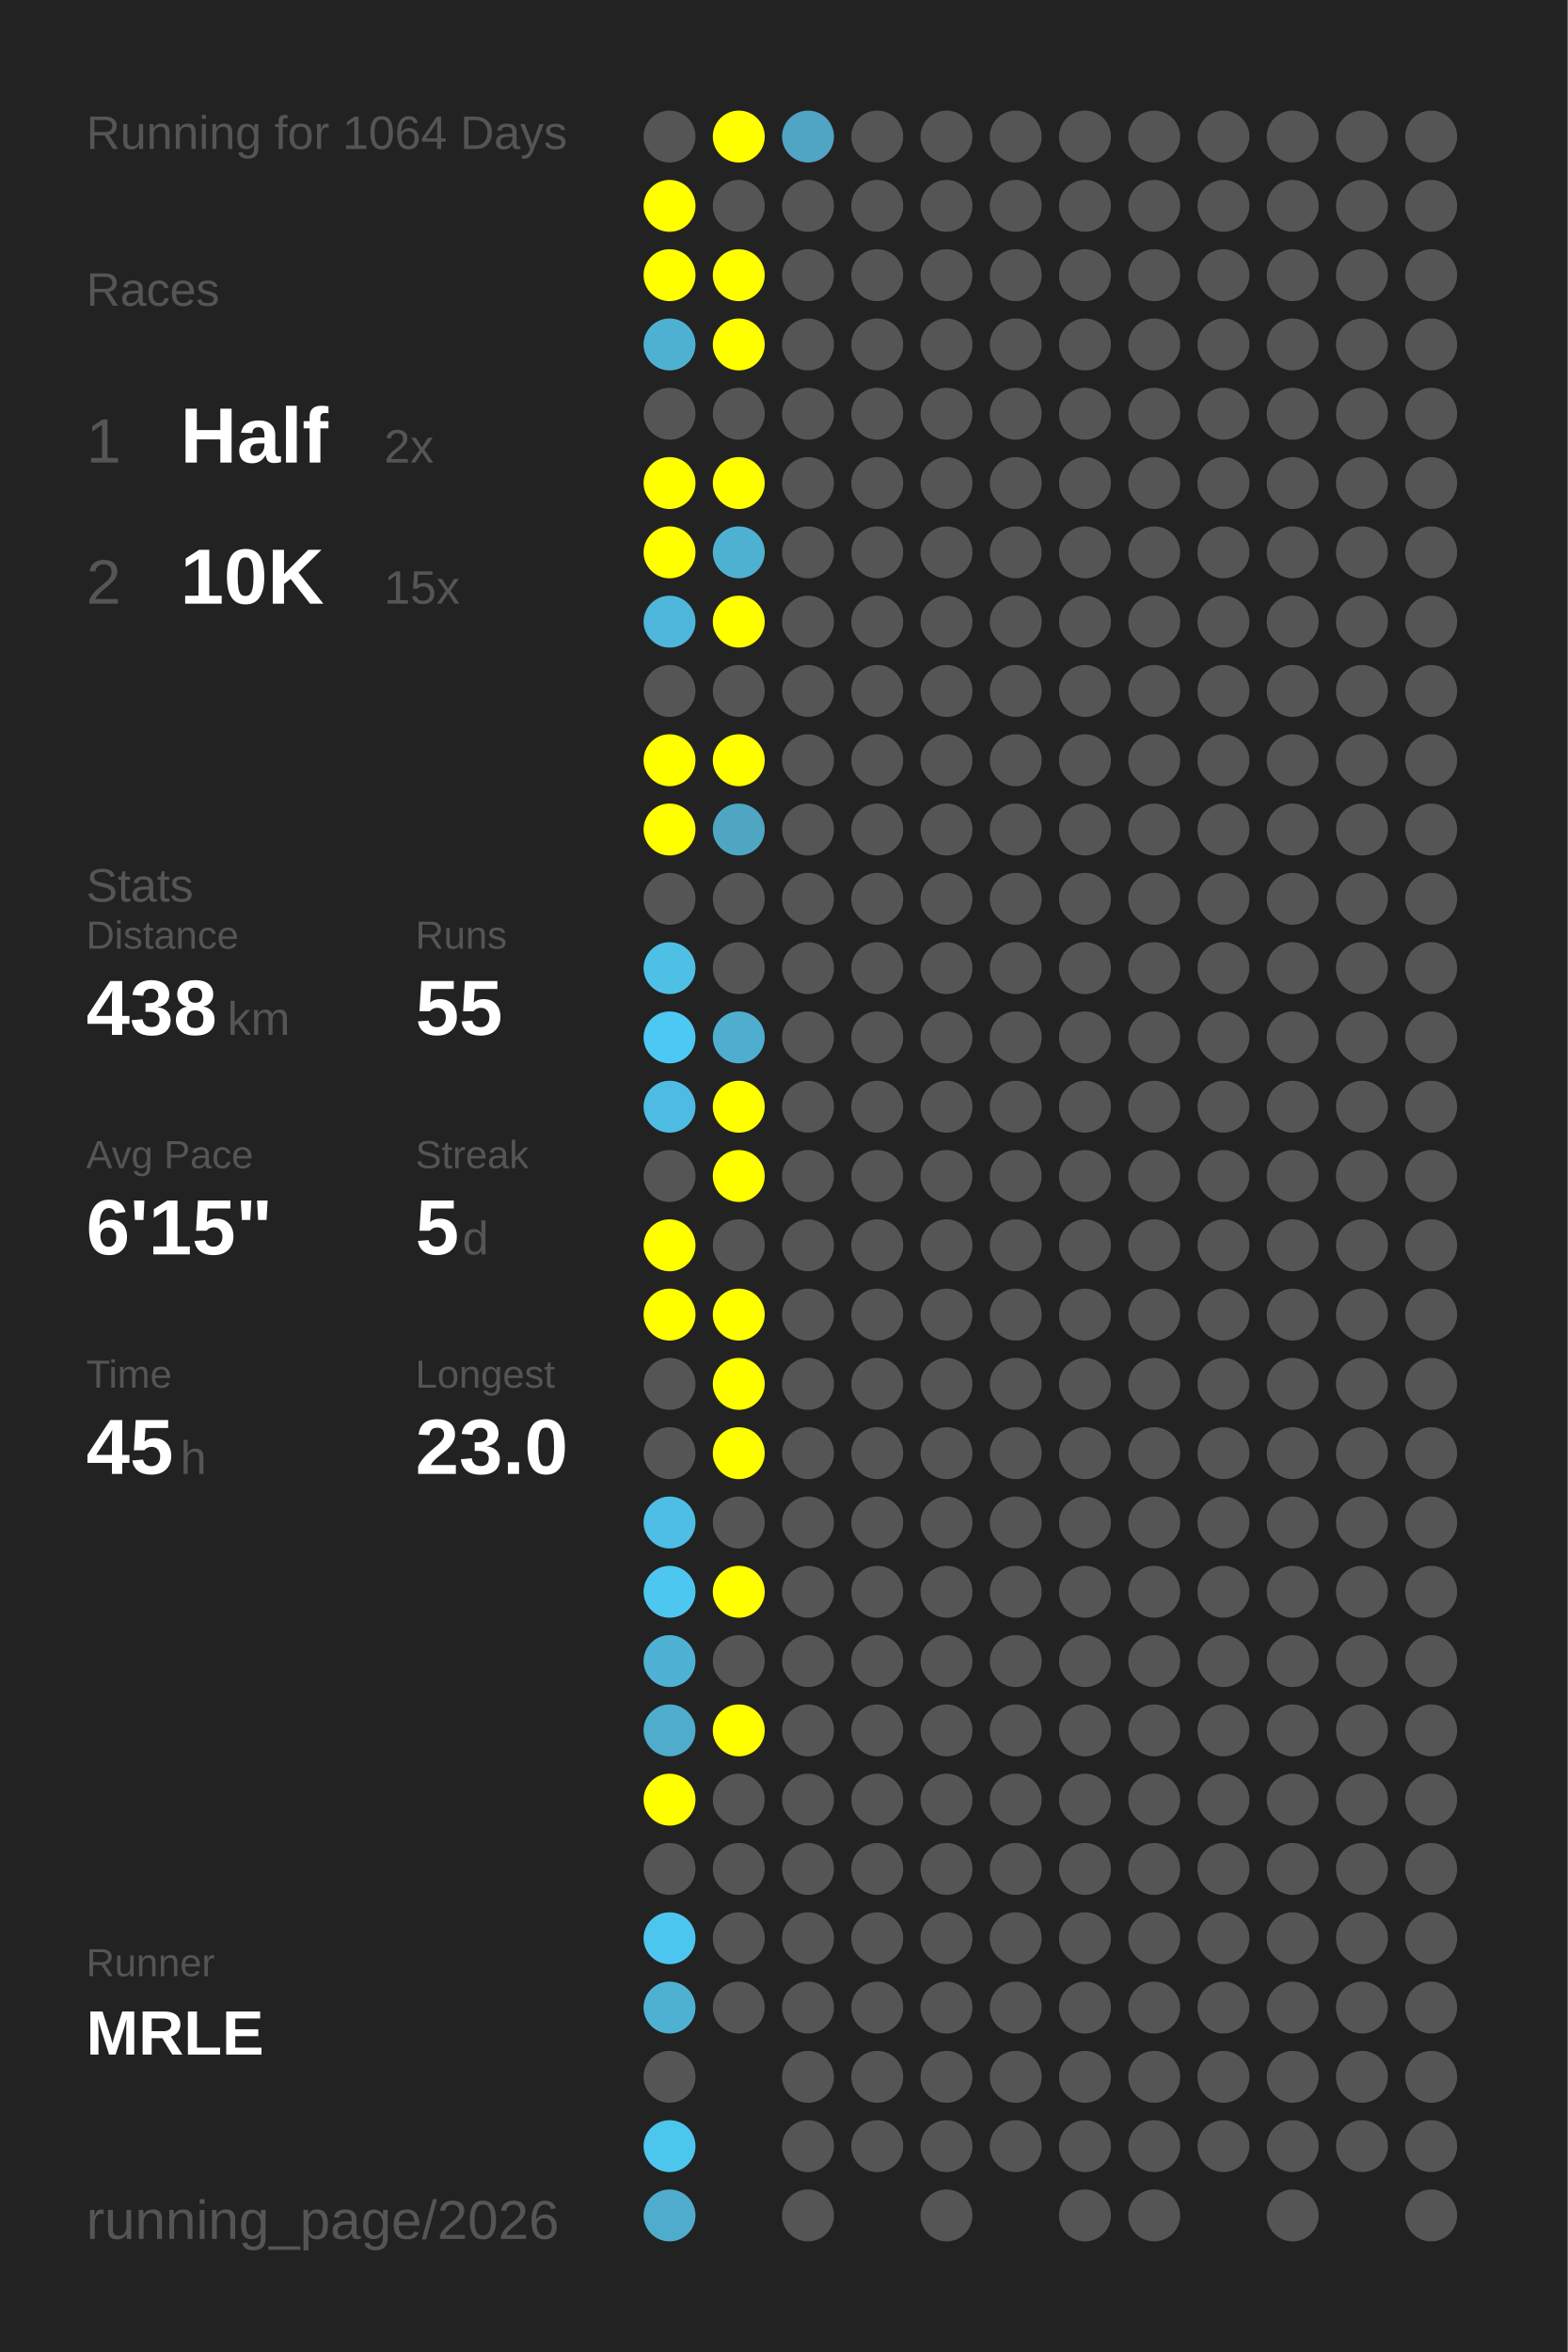
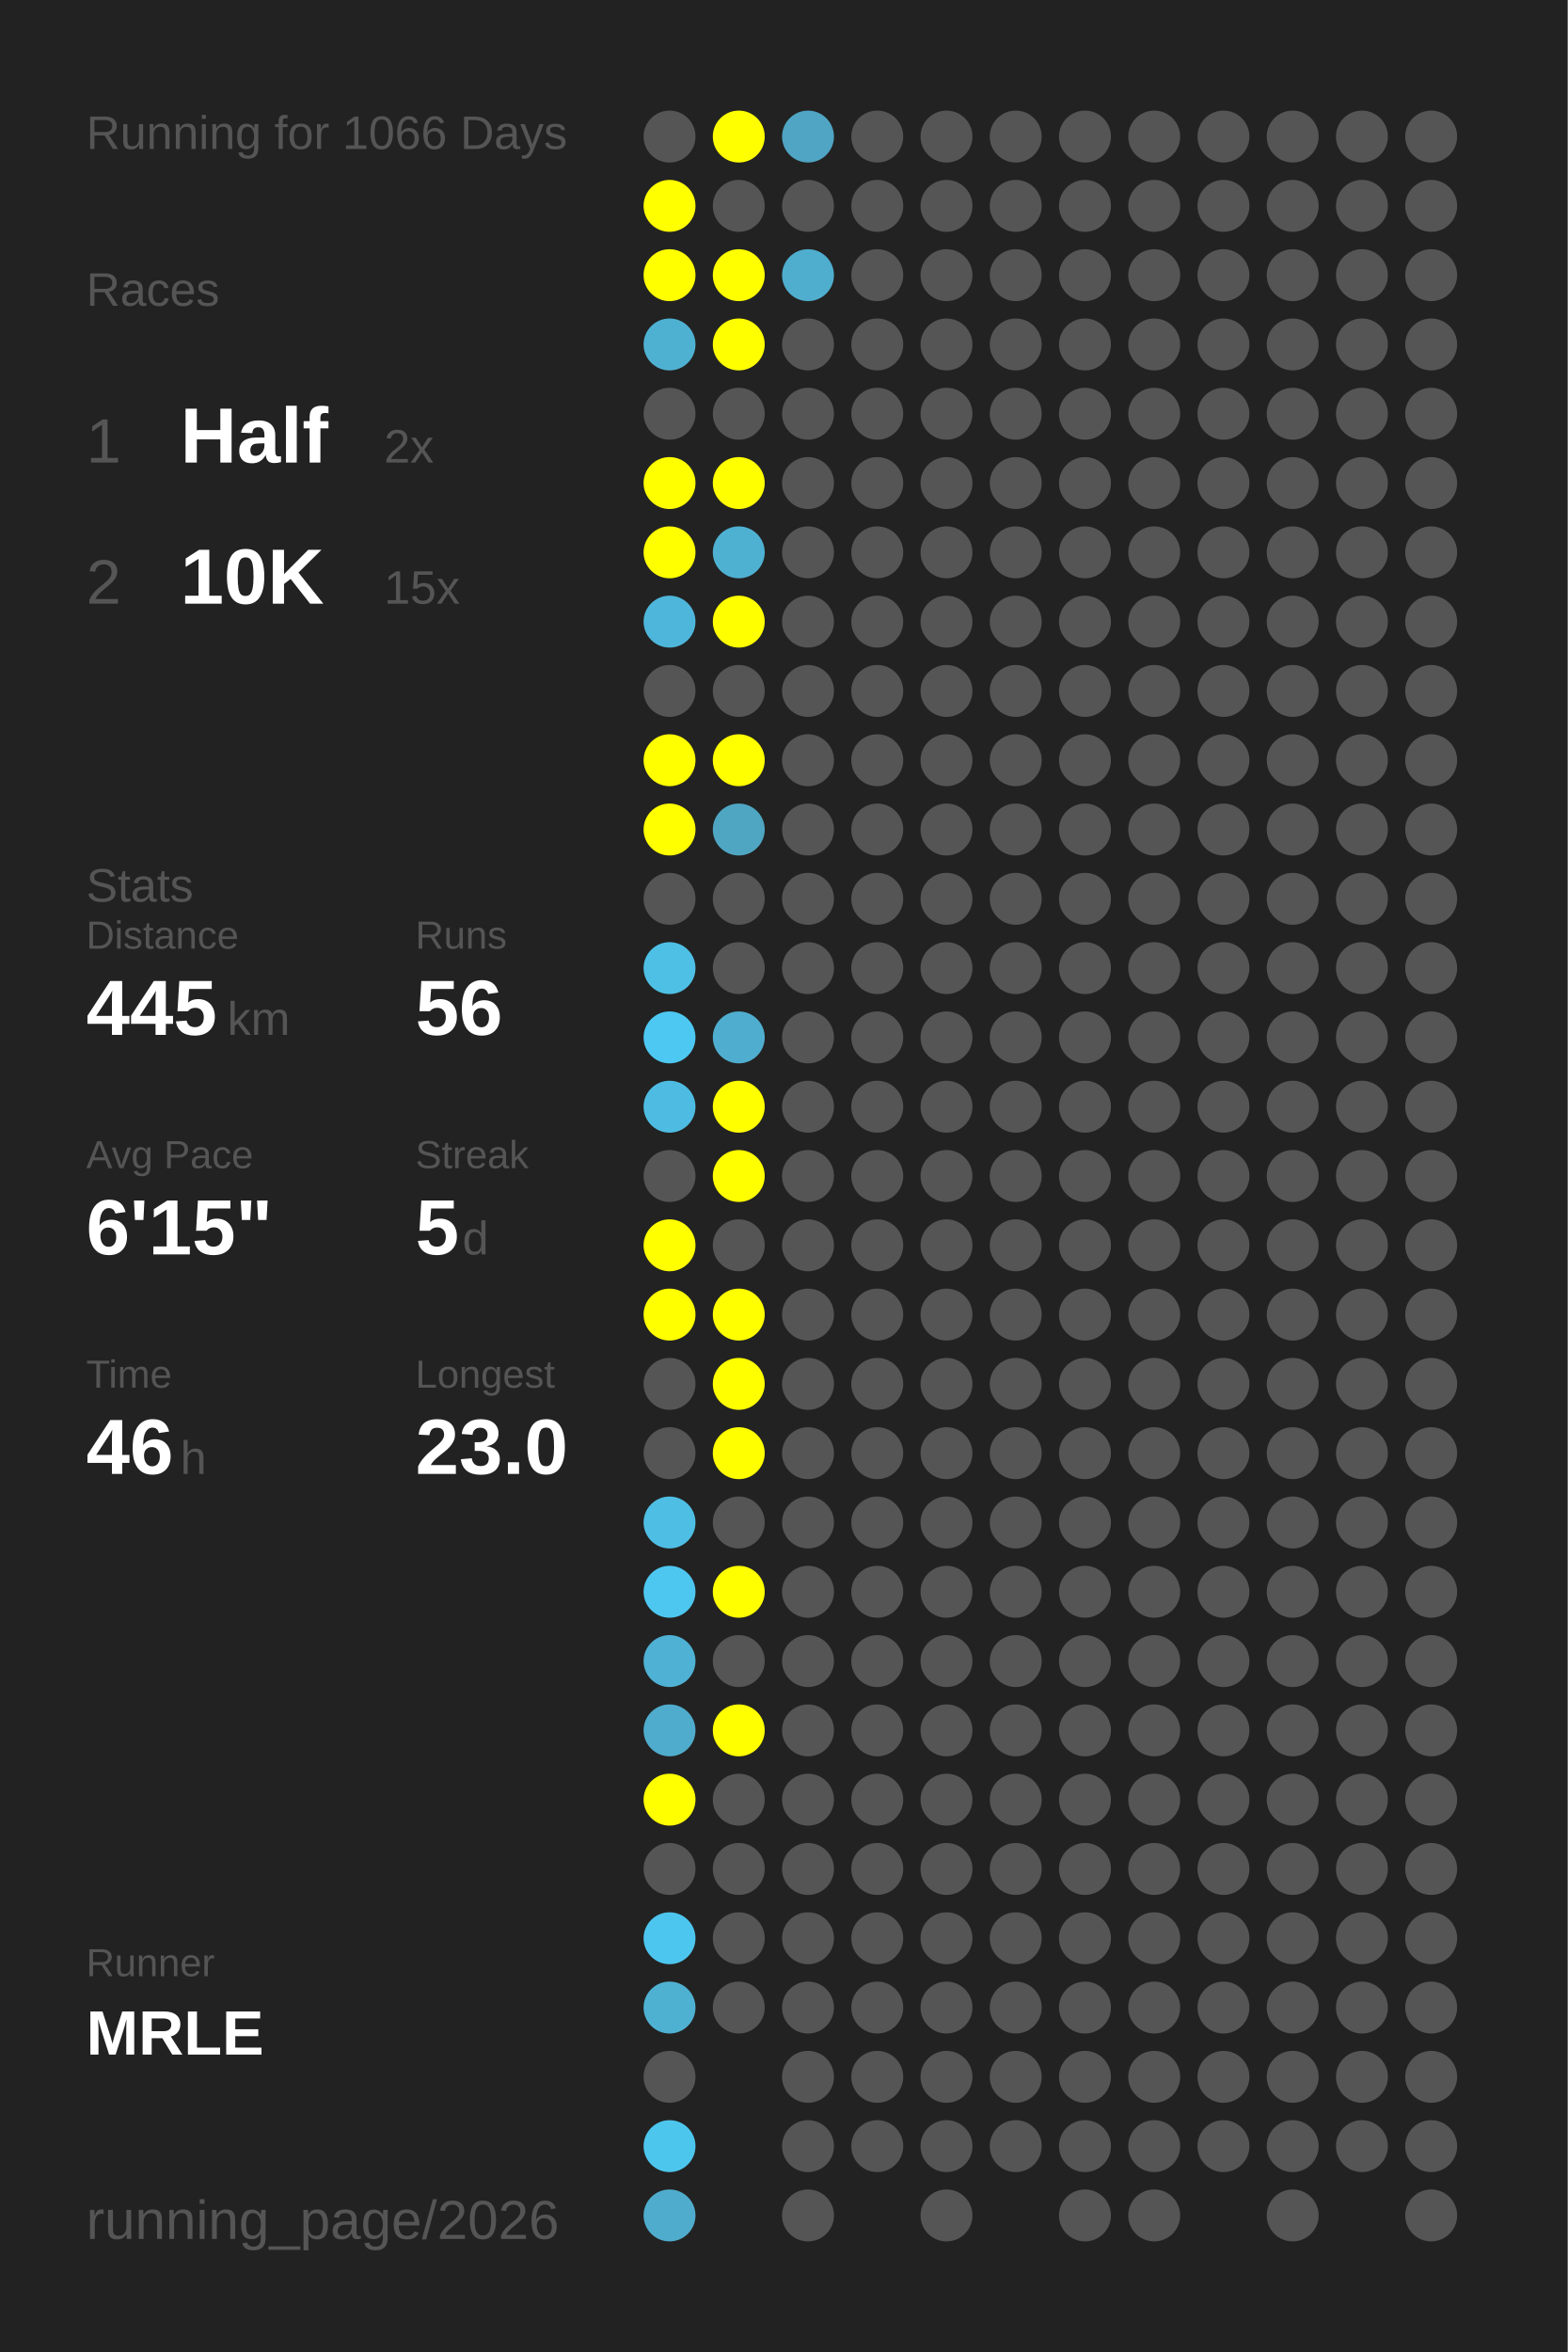
<svg xmlns="http://www.w3.org/2000/svg" baseProfile="full" height="300mm" version="1.1" viewBox="0,0,200,300" width="200mm">
  <defs />
  <rect fill="#222222" height="300" width="200" x="0" y="0" />
-   <text fill="#555555" style="font-size:6px; font-family:Arial;" x="11" y="19">Running for 1064 Days</text>
+   <text fill="#555555" style="font-size:6px; font-family:Arial;" x="11" y="19">Running for 1066 Days</text>
  <text fill="#555555" style="font-size:6px; font-family:Arial;" x="11" y="39">Races</text>
  <text fill="#555555" style="font-size:8px; font-family:Arial;" x="11" y="59">1</text>
  <text fill="#FFFFFF" style="font-size:10px; font-family:Arial; font-weight:bold;" x="23" y="59">Half</text>
  <text fill="#555555" style="font-size:6px; font-family:Arial;" x="49" y="59">2x</text>
  <text fill="#555555" style="font-size:8px; font-family:Arial;" x="11" y="77">2</text>
  <text fill="#FFFFFF" style="font-size:10px; font-family:Arial; font-weight:bold;" x="23" y="77">10K</text>
  <text fill="#555555" style="font-size:6px; font-family:Arial;" x="49" y="77">15x</text>
  <text fill="#555555" style="font-size:6px; font-family:Arial;" x="11" y="115">Stats</text>
  <text fill="#555555" style="font-size:5px; font-family:Arial;" x="11" y="121">Distance</text>
-   <text fill="#FFFFFF" style="font-size:10px; font-family:Arial; font-weight:bold;" x="11" y="132">438</text>
+   <text fill="#FFFFFF" style="font-size:10px; font-family:Arial; font-weight:bold;" x="11" y="132">445</text>
  <text fill="#555555" style="font-size:6px; font-family:Arial;" x="29" y="132">km</text>
  <text fill="#555555" style="font-size:5px; font-family:Arial;" x="53" y="121">Runs</text>
-   <text fill="#FFFFFF" style="font-size:10px; font-family:Arial; font-weight:bold;" x="53" y="132">55</text>
+   <text fill="#FFFFFF" style="font-size:10px; font-family:Arial; font-weight:bold;" x="53" y="132">56</text>
  <text fill="#555555" style="font-size:5px; font-family:Arial;" x="11" y="149">Avg Pace</text>
  <text fill="#FFFFFF" style="font-size:10px; font-family:Arial; font-weight:bold;" x="11" y="160">6'15"</text>
  <text fill="#555555" style="font-size:5px; font-family:Arial;" x="53" y="149">Streak</text>
  <text fill="#FFFFFF" style="font-size:10px; font-family:Arial; font-weight:bold;" x="53" y="160">5</text>
  <text fill="#555555" style="font-size:6px; font-family:Arial;" x="59" y="160">d</text>
  <text fill="#555555" style="font-size:5px; font-family:Arial;" x="11" y="177">Time</text>
-   <text fill="#FFFFFF" style="font-size:10px; font-family:Arial; font-weight:bold;" x="11" y="188">45</text>
+   <text fill="#FFFFFF" style="font-size:10px; font-family:Arial; font-weight:bold;" x="11" y="188">46</text>
  <text fill="#555555" style="font-size:6px; font-family:Arial;" x="23" y="188">h</text>
  <text fill="#555555" style="font-size:5px; font-family:Arial;" x="53" y="177">Longest</text>
  <text fill="#FFFFFF" style="font-size:10px; font-family:Arial; font-weight:bold;" x="53" y="188">23.0</text>
  <text fill="#555555" style="font-size:5px; font-family:Arial;" x="11" y="252.065">Runner</text>
  <text fill="#FFFFFF" style="font-size:8px; font-family:Arial; font-weight:bold;" x="11" y="262.065">MRLE</text>
  <text fill="#555555" style="font-size:7px; font-family:Arial;" x="11" y="285.581">running_page/2026</text>
  <circle cx="85.417" cy="17.419" fill="#555555" r="3.312" />
  <circle cx="85.417" cy="26.258" fill="#FFFF00" r="3.312" />
  <circle cx="85.417" cy="35.097" fill="#FFFF00" r="3.312" />
  <circle cx="85.417" cy="43.935" fill="#4fb1d2" r="3.312" />
  <circle cx="85.417" cy="52.774" fill="#555555" r="3.312" />
  <circle cx="85.417" cy="61.613" fill="#FFFF00" r="3.312" />
  <circle cx="85.417" cy="70.452" fill="#FFFF00" r="3.312" />
  <circle cx="85.417" cy="79.29" fill="#4eb6da" r="3.312" />
  <circle cx="85.417" cy="88.129" fill="#555555" r="3.312" />
  <circle cx="85.417" cy="96.968" fill="#FFFF00" r="3.312" />
  <circle cx="85.417" cy="105.806" fill="#FFFF00" r="3.312" />
  <circle cx="85.417" cy="114.645" fill="#555555" r="3.312" />
  <circle cx="85.417" cy="123.484" fill="#4ec0e6" r="3.312" />
  <circle cx="85.417" cy="132.323" fill="#4dc8f2" r="3.312" />
  <circle cx="85.417" cy="141.161" fill="#4ebce2" r="3.312" />
  <circle cx="85.417" cy="150" fill="#555555" r="3.312" />
  <circle cx="85.417" cy="158.839" fill="#FFFF00" r="3.312" />
  <circle cx="85.417" cy="167.677" fill="#FFFF00" r="3.312" />
  <circle cx="85.417" cy="176.516" fill="#555555" r="3.312" />
  <circle cx="85.417" cy="185.355" fill="#555555" r="3.312" />
  <circle cx="85.417" cy="194.194" fill="#4ebee4" r="3.312" />
  <circle cx="85.417" cy="203.032" fill="#4dc7f0" r="3.312" />
  <circle cx="85.417" cy="211.871" fill="#4fb1d3" r="3.312" />
  <circle cx="85.417" cy="220.71" fill="#4faccc" r="3.312" />
  <circle cx="85.417" cy="229.548" fill="#FFFF00" r="3.312" />
  <circle cx="85.417" cy="238.387" fill="#555555" r="3.312" />
  <circle cx="85.417" cy="247.226" fill="#4dc6ef" r="3.312" />
  <circle cx="85.417" cy="256.065" fill="#4fb1d2" r="3.312" />
  <circle cx="85.417" cy="264.903" fill="#555555" r="3.312" />
  <circle cx="85.417" cy="273.742" fill="#4dc6ee" r="3.312" />
  <circle cx="85.417" cy="282.581" fill="#4faccc" r="3.312" />
  <circle cx="94.25" cy="17.419" fill="#FFFF00" r="3.312" />
  <circle cx="94.25" cy="26.258" fill="#555555" r="3.312" />
  <circle cx="94.25" cy="35.097" fill="#FFFF00" r="3.312" />
  <circle cx="94.25" cy="43.935" fill="#FFFF00" r="3.312" />
  <circle cx="94.25" cy="52.774" fill="#555555" r="3.312" />
  <circle cx="94.25" cy="61.613" fill="#FFFF00" r="3.312" />
  <circle cx="94.25" cy="70.452" fill="#4fb1d2" r="3.312" />
  <circle cx="94.25" cy="79.29" fill="#FFFF00" r="3.312" />
  <circle cx="94.25" cy="88.129" fill="#555555" r="3.312" />
  <circle cx="94.25" cy="96.968" fill="#FFFF00" r="3.312" />
  <circle cx="94.25" cy="105.806" fill="#4fa6c3" r="3.312" />
  <circle cx="94.25" cy="114.645" fill="#555555" r="3.312" />
  <circle cx="94.25" cy="123.484" fill="#555555" r="3.312" />
  <circle cx="94.25" cy="132.323" fill="#4faecf" r="3.312" />
  <circle cx="94.25" cy="141.161" fill="#FFFF00" r="3.312" />
  <circle cx="94.25" cy="150" fill="#FFFF00" r="3.312" />
  <circle cx="94.25" cy="158.839" fill="#555555" r="3.312" />
  <circle cx="94.25" cy="167.677" fill="#FFFF00" r="3.312" />
  <circle cx="94.25" cy="176.516" fill="#FFFF00" r="3.312" />
  <circle cx="94.25" cy="185.355" fill="#FFFF00" r="3.312" />
  <circle cx="94.25" cy="194.194" fill="#555555" r="3.312" />
  <circle cx="94.25" cy="203.032" fill="#FFFF00" r="3.312" />
  <circle cx="94.25" cy="211.871" fill="#555555" r="3.312" />
  <circle cx="94.25" cy="220.71" fill="#FFFF00" r="3.312" />
  <circle cx="94.25" cy="229.548" fill="#555555" r="3.312" />
  <circle cx="94.25" cy="238.387" fill="#555555" r="3.312" />
  <circle cx="94.25" cy="247.226" fill="#555555" r="3.312" />
  <circle cx="94.25" cy="256.065" fill="#555555" r="3.312" />
  <circle cx="103.083" cy="17.419" fill="#4fa5c3" r="3.312" />
  <circle cx="103.083" cy="26.258" fill="#555555" r="3.312" />
-   <circle cx="103.083" cy="35.097" fill="#555555" r="3.312" />
+   <circle cx="103.083" cy="35.097" fill="#4faece" r="3.312" />
  <circle cx="103.083" cy="43.935" fill="#555555" r="3.312" />
  <circle cx="103.083" cy="52.774" fill="#555555" r="3.312" />
  <circle cx="103.083" cy="61.613" fill="#555555" r="3.312" />
  <circle cx="103.083" cy="70.452" fill="#555555" r="3.312" />
  <circle cx="103.083" cy="79.29" fill="#555555" r="3.312" />
  <circle cx="103.083" cy="88.129" fill="#555555" r="3.312" />
  <circle cx="103.083" cy="96.968" fill="#555555" r="3.312" />
  <circle cx="103.083" cy="105.806" fill="#555555" r="3.312" />
  <circle cx="103.083" cy="114.645" fill="#555555" r="3.312" />
  <circle cx="103.083" cy="123.484" fill="#555555" r="3.312" />
  <circle cx="103.083" cy="132.323" fill="#555555" r="3.312" />
  <circle cx="103.083" cy="141.161" fill="#555555" r="3.312" />
  <circle cx="103.083" cy="150" fill="#555555" r="3.312" />
  <circle cx="103.083" cy="158.839" fill="#555555" r="3.312" />
  <circle cx="103.083" cy="167.677" fill="#555555" r="3.312" />
  <circle cx="103.083" cy="176.516" fill="#555555" r="3.312" />
  <circle cx="103.083" cy="185.355" fill="#555555" r="3.312" />
  <circle cx="103.083" cy="194.194" fill="#555555" r="3.312" />
  <circle cx="103.083" cy="203.032" fill="#555555" r="3.312" />
  <circle cx="103.083" cy="211.871" fill="#555555" r="3.312" />
  <circle cx="103.083" cy="220.71" fill="#555555" r="3.312" />
  <circle cx="103.083" cy="229.548" fill="#555555" r="3.312" />
  <circle cx="103.083" cy="238.387" fill="#555555" r="3.312" />
  <circle cx="103.083" cy="247.226" fill="#555555" r="3.312" />
  <circle cx="103.083" cy="256.065" fill="#555555" r="3.312" />
  <circle cx="103.083" cy="264.903" fill="#555555" r="3.312" />
  <circle cx="103.083" cy="273.742" fill="#555555" r="3.312" />
  <circle cx="103.083" cy="282.581" fill="#555555" r="3.312" />
  <circle cx="111.917" cy="17.419" fill="#555555" r="3.312" />
  <circle cx="111.917" cy="26.258" fill="#555555" r="3.312" />
  <circle cx="111.917" cy="35.097" fill="#555555" r="3.312" />
  <circle cx="111.917" cy="43.935" fill="#555555" r="3.312" />
  <circle cx="111.917" cy="52.774" fill="#555555" r="3.312" />
  <circle cx="111.917" cy="61.613" fill="#555555" r="3.312" />
  <circle cx="111.917" cy="70.452" fill="#555555" r="3.312" />
  <circle cx="111.917" cy="79.29" fill="#555555" r="3.312" />
  <circle cx="111.917" cy="88.129" fill="#555555" r="3.312" />
  <circle cx="111.917" cy="96.968" fill="#555555" r="3.312" />
  <circle cx="111.917" cy="105.806" fill="#555555" r="3.312" />
  <circle cx="111.917" cy="114.645" fill="#555555" r="3.312" />
  <circle cx="111.917" cy="123.484" fill="#555555" r="3.312" />
  <circle cx="111.917" cy="132.323" fill="#555555" r="3.312" />
  <circle cx="111.917" cy="141.161" fill="#555555" r="3.312" />
  <circle cx="111.917" cy="150" fill="#555555" r="3.312" />
  <circle cx="111.917" cy="158.839" fill="#555555" r="3.312" />
  <circle cx="111.917" cy="167.677" fill="#555555" r="3.312" />
  <circle cx="111.917" cy="176.516" fill="#555555" r="3.312" />
  <circle cx="111.917" cy="185.355" fill="#555555" r="3.312" />
  <circle cx="111.917" cy="194.194" fill="#555555" r="3.312" />
  <circle cx="111.917" cy="203.032" fill="#555555" r="3.312" />
  <circle cx="111.917" cy="211.871" fill="#555555" r="3.312" />
  <circle cx="111.917" cy="220.71" fill="#555555" r="3.312" />
  <circle cx="111.917" cy="229.548" fill="#555555" r="3.312" />
  <circle cx="111.917" cy="238.387" fill="#555555" r="3.312" />
  <circle cx="111.917" cy="247.226" fill="#555555" r="3.312" />
  <circle cx="111.917" cy="256.065" fill="#555555" r="3.312" />
  <circle cx="111.917" cy="264.903" fill="#555555" r="3.312" />
  <circle cx="111.917" cy="273.742" fill="#555555" r="3.312" />
  <circle cx="120.75" cy="17.419" fill="#555555" r="3.312" />
  <circle cx="120.75" cy="26.258" fill="#555555" r="3.312" />
  <circle cx="120.75" cy="35.097" fill="#555555" r="3.312" />
  <circle cx="120.75" cy="43.935" fill="#555555" r="3.312" />
  <circle cx="120.75" cy="52.774" fill="#555555" r="3.312" />
  <circle cx="120.75" cy="61.613" fill="#555555" r="3.312" />
  <circle cx="120.75" cy="70.452" fill="#555555" r="3.312" />
  <circle cx="120.75" cy="79.29" fill="#555555" r="3.312" />
  <circle cx="120.75" cy="88.129" fill="#555555" r="3.312" />
  <circle cx="120.75" cy="96.968" fill="#555555" r="3.312" />
  <circle cx="120.75" cy="105.806" fill="#555555" r="3.312" />
  <circle cx="120.75" cy="114.645" fill="#555555" r="3.312" />
  <circle cx="120.75" cy="123.484" fill="#555555" r="3.312" />
  <circle cx="120.75" cy="132.323" fill="#555555" r="3.312" />
  <circle cx="120.75" cy="141.161" fill="#555555" r="3.312" />
  <circle cx="120.75" cy="150" fill="#555555" r="3.312" />
  <circle cx="120.75" cy="158.839" fill="#555555" r="3.312" />
  <circle cx="120.75" cy="167.677" fill="#555555" r="3.312" />
  <circle cx="120.75" cy="176.516" fill="#555555" r="3.312" />
  <circle cx="120.75" cy="185.355" fill="#555555" r="3.312" />
  <circle cx="120.75" cy="194.194" fill="#555555" r="3.312" />
  <circle cx="120.75" cy="203.032" fill="#555555" r="3.312" />
  <circle cx="120.75" cy="211.871" fill="#555555" r="3.312" />
  <circle cx="120.75" cy="220.71" fill="#555555" r="3.312" />
  <circle cx="120.75" cy="229.548" fill="#555555" r="3.312" />
  <circle cx="120.75" cy="238.387" fill="#555555" r="3.312" />
  <circle cx="120.75" cy="247.226" fill="#555555" r="3.312" />
  <circle cx="120.75" cy="256.065" fill="#555555" r="3.312" />
  <circle cx="120.75" cy="264.903" fill="#555555" r="3.312" />
  <circle cx="120.75" cy="273.742" fill="#555555" r="3.312" />
  <circle cx="120.75" cy="282.581" fill="#555555" r="3.312" />
  <circle cx="129.583" cy="17.419" fill="#555555" r="3.312" />
  <circle cx="129.583" cy="26.258" fill="#555555" r="3.312" />
  <circle cx="129.583" cy="35.097" fill="#555555" r="3.312" />
  <circle cx="129.583" cy="43.935" fill="#555555" r="3.312" />
  <circle cx="129.583" cy="52.774" fill="#555555" r="3.312" />
  <circle cx="129.583" cy="61.613" fill="#555555" r="3.312" />
  <circle cx="129.583" cy="70.452" fill="#555555" r="3.312" />
  <circle cx="129.583" cy="79.29" fill="#555555" r="3.312" />
  <circle cx="129.583" cy="88.129" fill="#555555" r="3.312" />
  <circle cx="129.583" cy="96.968" fill="#555555" r="3.312" />
  <circle cx="129.583" cy="105.806" fill="#555555" r="3.312" />
  <circle cx="129.583" cy="114.645" fill="#555555" r="3.312" />
  <circle cx="129.583" cy="123.484" fill="#555555" r="3.312" />
  <circle cx="129.583" cy="132.323" fill="#555555" r="3.312" />
  <circle cx="129.583" cy="141.161" fill="#555555" r="3.312" />
  <circle cx="129.583" cy="150" fill="#555555" r="3.312" />
  <circle cx="129.583" cy="158.839" fill="#555555" r="3.312" />
  <circle cx="129.583" cy="167.677" fill="#555555" r="3.312" />
  <circle cx="129.583" cy="176.516" fill="#555555" r="3.312" />
  <circle cx="129.583" cy="185.355" fill="#555555" r="3.312" />
  <circle cx="129.583" cy="194.194" fill="#555555" r="3.312" />
  <circle cx="129.583" cy="203.032" fill="#555555" r="3.312" />
  <circle cx="129.583" cy="211.871" fill="#555555" r="3.312" />
  <circle cx="129.583" cy="220.71" fill="#555555" r="3.312" />
  <circle cx="129.583" cy="229.548" fill="#555555" r="3.312" />
  <circle cx="129.583" cy="238.387" fill="#555555" r="3.312" />
  <circle cx="129.583" cy="247.226" fill="#555555" r="3.312" />
  <circle cx="129.583" cy="256.065" fill="#555555" r="3.312" />
  <circle cx="129.583" cy="264.903" fill="#555555" r="3.312" />
  <circle cx="129.583" cy="273.742" fill="#555555" r="3.312" />
  <circle cx="138.417" cy="17.419" fill="#555555" r="3.312" />
  <circle cx="138.417" cy="26.258" fill="#555555" r="3.312" />
  <circle cx="138.417" cy="35.097" fill="#555555" r="3.312" />
  <circle cx="138.417" cy="43.935" fill="#555555" r="3.312" />
  <circle cx="138.417" cy="52.774" fill="#555555" r="3.312" />
  <circle cx="138.417" cy="61.613" fill="#555555" r="3.312" />
  <circle cx="138.417" cy="70.452" fill="#555555" r="3.312" />
  <circle cx="138.417" cy="79.29" fill="#555555" r="3.312" />
  <circle cx="138.417" cy="88.129" fill="#555555" r="3.312" />
  <circle cx="138.417" cy="96.968" fill="#555555" r="3.312" />
  <circle cx="138.417" cy="105.806" fill="#555555" r="3.312" />
  <circle cx="138.417" cy="114.645" fill="#555555" r="3.312" />
  <circle cx="138.417" cy="123.484" fill="#555555" r="3.312" />
  <circle cx="138.417" cy="132.323" fill="#555555" r="3.312" />
  <circle cx="138.417" cy="141.161" fill="#555555" r="3.312" />
  <circle cx="138.417" cy="150" fill="#555555" r="3.312" />
  <circle cx="138.417" cy="158.839" fill="#555555" r="3.312" />
  <circle cx="138.417" cy="167.677" fill="#555555" r="3.312" />
  <circle cx="138.417" cy="176.516" fill="#555555" r="3.312" />
  <circle cx="138.417" cy="185.355" fill="#555555" r="3.312" />
  <circle cx="138.417" cy="194.194" fill="#555555" r="3.312" />
  <circle cx="138.417" cy="203.032" fill="#555555" r="3.312" />
  <circle cx="138.417" cy="211.871" fill="#555555" r="3.312" />
  <circle cx="138.417" cy="220.71" fill="#555555" r="3.312" />
  <circle cx="138.417" cy="229.548" fill="#555555" r="3.312" />
  <circle cx="138.417" cy="238.387" fill="#555555" r="3.312" />
  <circle cx="138.417" cy="247.226" fill="#555555" r="3.312" />
  <circle cx="138.417" cy="256.065" fill="#555555" r="3.312" />
  <circle cx="138.417" cy="264.903" fill="#555555" r="3.312" />
  <circle cx="138.417" cy="273.742" fill="#555555" r="3.312" />
  <circle cx="138.417" cy="282.581" fill="#555555" r="3.312" />
  <circle cx="147.25" cy="17.419" fill="#555555" r="3.312" />
  <circle cx="147.25" cy="26.258" fill="#555555" r="3.312" />
  <circle cx="147.25" cy="35.097" fill="#555555" r="3.312" />
  <circle cx="147.25" cy="43.935" fill="#555555" r="3.312" />
  <circle cx="147.25" cy="52.774" fill="#555555" r="3.312" />
  <circle cx="147.25" cy="61.613" fill="#555555" r="3.312" />
  <circle cx="147.25" cy="70.452" fill="#555555" r="3.312" />
  <circle cx="147.25" cy="79.29" fill="#555555" r="3.312" />
  <circle cx="147.25" cy="88.129" fill="#555555" r="3.312" />
  <circle cx="147.25" cy="96.968" fill="#555555" r="3.312" />
  <circle cx="147.25" cy="105.806" fill="#555555" r="3.312" />
  <circle cx="147.25" cy="114.645" fill="#555555" r="3.312" />
  <circle cx="147.25" cy="123.484" fill="#555555" r="3.312" />
  <circle cx="147.25" cy="132.323" fill="#555555" r="3.312" />
  <circle cx="147.25" cy="141.161" fill="#555555" r="3.312" />
  <circle cx="147.25" cy="150" fill="#555555" r="3.312" />
  <circle cx="147.25" cy="158.839" fill="#555555" r="3.312" />
  <circle cx="147.25" cy="167.677" fill="#555555" r="3.312" />
  <circle cx="147.25" cy="176.516" fill="#555555" r="3.312" />
  <circle cx="147.25" cy="185.355" fill="#555555" r="3.312" />
  <circle cx="147.25" cy="194.194" fill="#555555" r="3.312" />
  <circle cx="147.25" cy="203.032" fill="#555555" r="3.312" />
  <circle cx="147.25" cy="211.871" fill="#555555" r="3.312" />
  <circle cx="147.25" cy="220.71" fill="#555555" r="3.312" />
  <circle cx="147.25" cy="229.548" fill="#555555" r="3.312" />
  <circle cx="147.25" cy="238.387" fill="#555555" r="3.312" />
  <circle cx="147.25" cy="247.226" fill="#555555" r="3.312" />
  <circle cx="147.25" cy="256.065" fill="#555555" r="3.312" />
  <circle cx="147.25" cy="264.903" fill="#555555" r="3.312" />
  <circle cx="147.25" cy="273.742" fill="#555555" r="3.312" />
  <circle cx="147.25" cy="282.581" fill="#555555" r="3.312" />
  <circle cx="156.083" cy="17.419" fill="#555555" r="3.312" />
  <circle cx="156.083" cy="26.258" fill="#555555" r="3.312" />
  <circle cx="156.083" cy="35.097" fill="#555555" r="3.312" />
  <circle cx="156.083" cy="43.935" fill="#555555" r="3.312" />
  <circle cx="156.083" cy="52.774" fill="#555555" r="3.312" />
  <circle cx="156.083" cy="61.613" fill="#555555" r="3.312" />
  <circle cx="156.083" cy="70.452" fill="#555555" r="3.312" />
  <circle cx="156.083" cy="79.29" fill="#555555" r="3.312" />
  <circle cx="156.083" cy="88.129" fill="#555555" r="3.312" />
  <circle cx="156.083" cy="96.968" fill="#555555" r="3.312" />
  <circle cx="156.083" cy="105.806" fill="#555555" r="3.312" />
  <circle cx="156.083" cy="114.645" fill="#555555" r="3.312" />
  <circle cx="156.083" cy="123.484" fill="#555555" r="3.312" />
  <circle cx="156.083" cy="132.323" fill="#555555" r="3.312" />
  <circle cx="156.083" cy="141.161" fill="#555555" r="3.312" />
  <circle cx="156.083" cy="150" fill="#555555" r="3.312" />
  <circle cx="156.083" cy="158.839" fill="#555555" r="3.312" />
  <circle cx="156.083" cy="167.677" fill="#555555" r="3.312" />
  <circle cx="156.083" cy="176.516" fill="#555555" r="3.312" />
  <circle cx="156.083" cy="185.355" fill="#555555" r="3.312" />
  <circle cx="156.083" cy="194.194" fill="#555555" r="3.312" />
  <circle cx="156.083" cy="203.032" fill="#555555" r="3.312" />
  <circle cx="156.083" cy="211.871" fill="#555555" r="3.312" />
  <circle cx="156.083" cy="220.71" fill="#555555" r="3.312" />
  <circle cx="156.083" cy="229.548" fill="#555555" r="3.312" />
  <circle cx="156.083" cy="238.387" fill="#555555" r="3.312" />
  <circle cx="156.083" cy="247.226" fill="#555555" r="3.312" />
  <circle cx="156.083" cy="256.065" fill="#555555" r="3.312" />
  <circle cx="156.083" cy="264.903" fill="#555555" r="3.312" />
  <circle cx="156.083" cy="273.742" fill="#555555" r="3.312" />
  <circle cx="164.917" cy="17.419" fill="#555555" r="3.312" />
  <circle cx="164.917" cy="26.258" fill="#555555" r="3.312" />
  <circle cx="164.917" cy="35.097" fill="#555555" r="3.312" />
  <circle cx="164.917" cy="43.935" fill="#555555" r="3.312" />
  <circle cx="164.917" cy="52.774" fill="#555555" r="3.312" />
  <circle cx="164.917" cy="61.613" fill="#555555" r="3.312" />
  <circle cx="164.917" cy="70.452" fill="#555555" r="3.312" />
  <circle cx="164.917" cy="79.29" fill="#555555" r="3.312" />
  <circle cx="164.917" cy="88.129" fill="#555555" r="3.312" />
  <circle cx="164.917" cy="96.968" fill="#555555" r="3.312" />
  <circle cx="164.917" cy="105.806" fill="#555555" r="3.312" />
  <circle cx="164.917" cy="114.645" fill="#555555" r="3.312" />
  <circle cx="164.917" cy="123.484" fill="#555555" r="3.312" />
  <circle cx="164.917" cy="132.323" fill="#555555" r="3.312" />
  <circle cx="164.917" cy="141.161" fill="#555555" r="3.312" />
  <circle cx="164.917" cy="150" fill="#555555" r="3.312" />
  <circle cx="164.917" cy="158.839" fill="#555555" r="3.312" />
  <circle cx="164.917" cy="167.677" fill="#555555" r="3.312" />
  <circle cx="164.917" cy="176.516" fill="#555555" r="3.312" />
  <circle cx="164.917" cy="185.355" fill="#555555" r="3.312" />
  <circle cx="164.917" cy="194.194" fill="#555555" r="3.312" />
  <circle cx="164.917" cy="203.032" fill="#555555" r="3.312" />
  <circle cx="164.917" cy="211.871" fill="#555555" r="3.312" />
  <circle cx="164.917" cy="220.71" fill="#555555" r="3.312" />
  <circle cx="164.917" cy="229.548" fill="#555555" r="3.312" />
  <circle cx="164.917" cy="238.387" fill="#555555" r="3.312" />
  <circle cx="164.917" cy="247.226" fill="#555555" r="3.312" />
  <circle cx="164.917" cy="256.065" fill="#555555" r="3.312" />
  <circle cx="164.917" cy="264.903" fill="#555555" r="3.312" />
  <circle cx="164.917" cy="273.742" fill="#555555" r="3.312" />
  <circle cx="164.917" cy="282.581" fill="#555555" r="3.312" />
  <circle cx="173.75" cy="17.419" fill="#555555" r="3.312" />
  <circle cx="173.75" cy="26.258" fill="#555555" r="3.312" />
  <circle cx="173.75" cy="35.097" fill="#555555" r="3.312" />
  <circle cx="173.75" cy="43.935" fill="#555555" r="3.312" />
  <circle cx="173.75" cy="52.774" fill="#555555" r="3.312" />
  <circle cx="173.75" cy="61.613" fill="#555555" r="3.312" />
  <circle cx="173.75" cy="70.452" fill="#555555" r="3.312" />
  <circle cx="173.75" cy="79.29" fill="#555555" r="3.312" />
  <circle cx="173.75" cy="88.129" fill="#555555" r="3.312" />
  <circle cx="173.75" cy="96.968" fill="#555555" r="3.312" />
  <circle cx="173.75" cy="105.806" fill="#555555" r="3.312" />
  <circle cx="173.75" cy="114.645" fill="#555555" r="3.312" />
  <circle cx="173.75" cy="123.484" fill="#555555" r="3.312" />
  <circle cx="173.75" cy="132.323" fill="#555555" r="3.312" />
  <circle cx="173.75" cy="141.161" fill="#555555" r="3.312" />
  <circle cx="173.75" cy="150" fill="#555555" r="3.312" />
  <circle cx="173.75" cy="158.839" fill="#555555" r="3.312" />
  <circle cx="173.75" cy="167.677" fill="#555555" r="3.312" />
  <circle cx="173.75" cy="176.516" fill="#555555" r="3.312" />
  <circle cx="173.75" cy="185.355" fill="#555555" r="3.312" />
  <circle cx="173.75" cy="194.194" fill="#555555" r="3.312" />
  <circle cx="173.75" cy="203.032" fill="#555555" r="3.312" />
  <circle cx="173.75" cy="211.871" fill="#555555" r="3.312" />
  <circle cx="173.75" cy="220.71" fill="#555555" r="3.312" />
  <circle cx="173.75" cy="229.548" fill="#555555" r="3.312" />
  <circle cx="173.75" cy="238.387" fill="#555555" r="3.312" />
  <circle cx="173.75" cy="247.226" fill="#555555" r="3.312" />
  <circle cx="173.75" cy="256.065" fill="#555555" r="3.312" />
  <circle cx="173.75" cy="264.903" fill="#555555" r="3.312" />
  <circle cx="173.75" cy="273.742" fill="#555555" r="3.312" />
  <circle cx="182.583" cy="17.419" fill="#555555" r="3.312" />
  <circle cx="182.583" cy="26.258" fill="#555555" r="3.312" />
  <circle cx="182.583" cy="35.097" fill="#555555" r="3.312" />
  <circle cx="182.583" cy="43.935" fill="#555555" r="3.312" />
  <circle cx="182.583" cy="52.774" fill="#555555" r="3.312" />
  <circle cx="182.583" cy="61.613" fill="#555555" r="3.312" />
  <circle cx="182.583" cy="70.452" fill="#555555" r="3.312" />
  <circle cx="182.583" cy="79.29" fill="#555555" r="3.312" />
  <circle cx="182.583" cy="88.129" fill="#555555" r="3.312" />
  <circle cx="182.583" cy="96.968" fill="#555555" r="3.312" />
  <circle cx="182.583" cy="105.806" fill="#555555" r="3.312" />
  <circle cx="182.583" cy="114.645" fill="#555555" r="3.312" />
  <circle cx="182.583" cy="123.484" fill="#555555" r="3.312" />
  <circle cx="182.583" cy="132.323" fill="#555555" r="3.312" />
  <circle cx="182.583" cy="141.161" fill="#555555" r="3.312" />
  <circle cx="182.583" cy="150" fill="#555555" r="3.312" />
  <circle cx="182.583" cy="158.839" fill="#555555" r="3.312" />
  <circle cx="182.583" cy="167.677" fill="#555555" r="3.312" />
  <circle cx="182.583" cy="176.516" fill="#555555" r="3.312" />
  <circle cx="182.583" cy="185.355" fill="#555555" r="3.312" />
  <circle cx="182.583" cy="194.194" fill="#555555" r="3.312" />
  <circle cx="182.583" cy="203.032" fill="#555555" r="3.312" />
  <circle cx="182.583" cy="211.871" fill="#555555" r="3.312" />
  <circle cx="182.583" cy="220.71" fill="#555555" r="3.312" />
  <circle cx="182.583" cy="229.548" fill="#555555" r="3.312" />
  <circle cx="182.583" cy="238.387" fill="#555555" r="3.312" />
  <circle cx="182.583" cy="247.226" fill="#555555" r="3.312" />
  <circle cx="182.583" cy="256.065" fill="#555555" r="3.312" />
  <circle cx="182.583" cy="264.903" fill="#555555" r="3.312" />
  <circle cx="182.583" cy="273.742" fill="#555555" r="3.312" />
  <circle cx="182.583" cy="282.581" fill="#555555" r="3.312" />
</svg>
